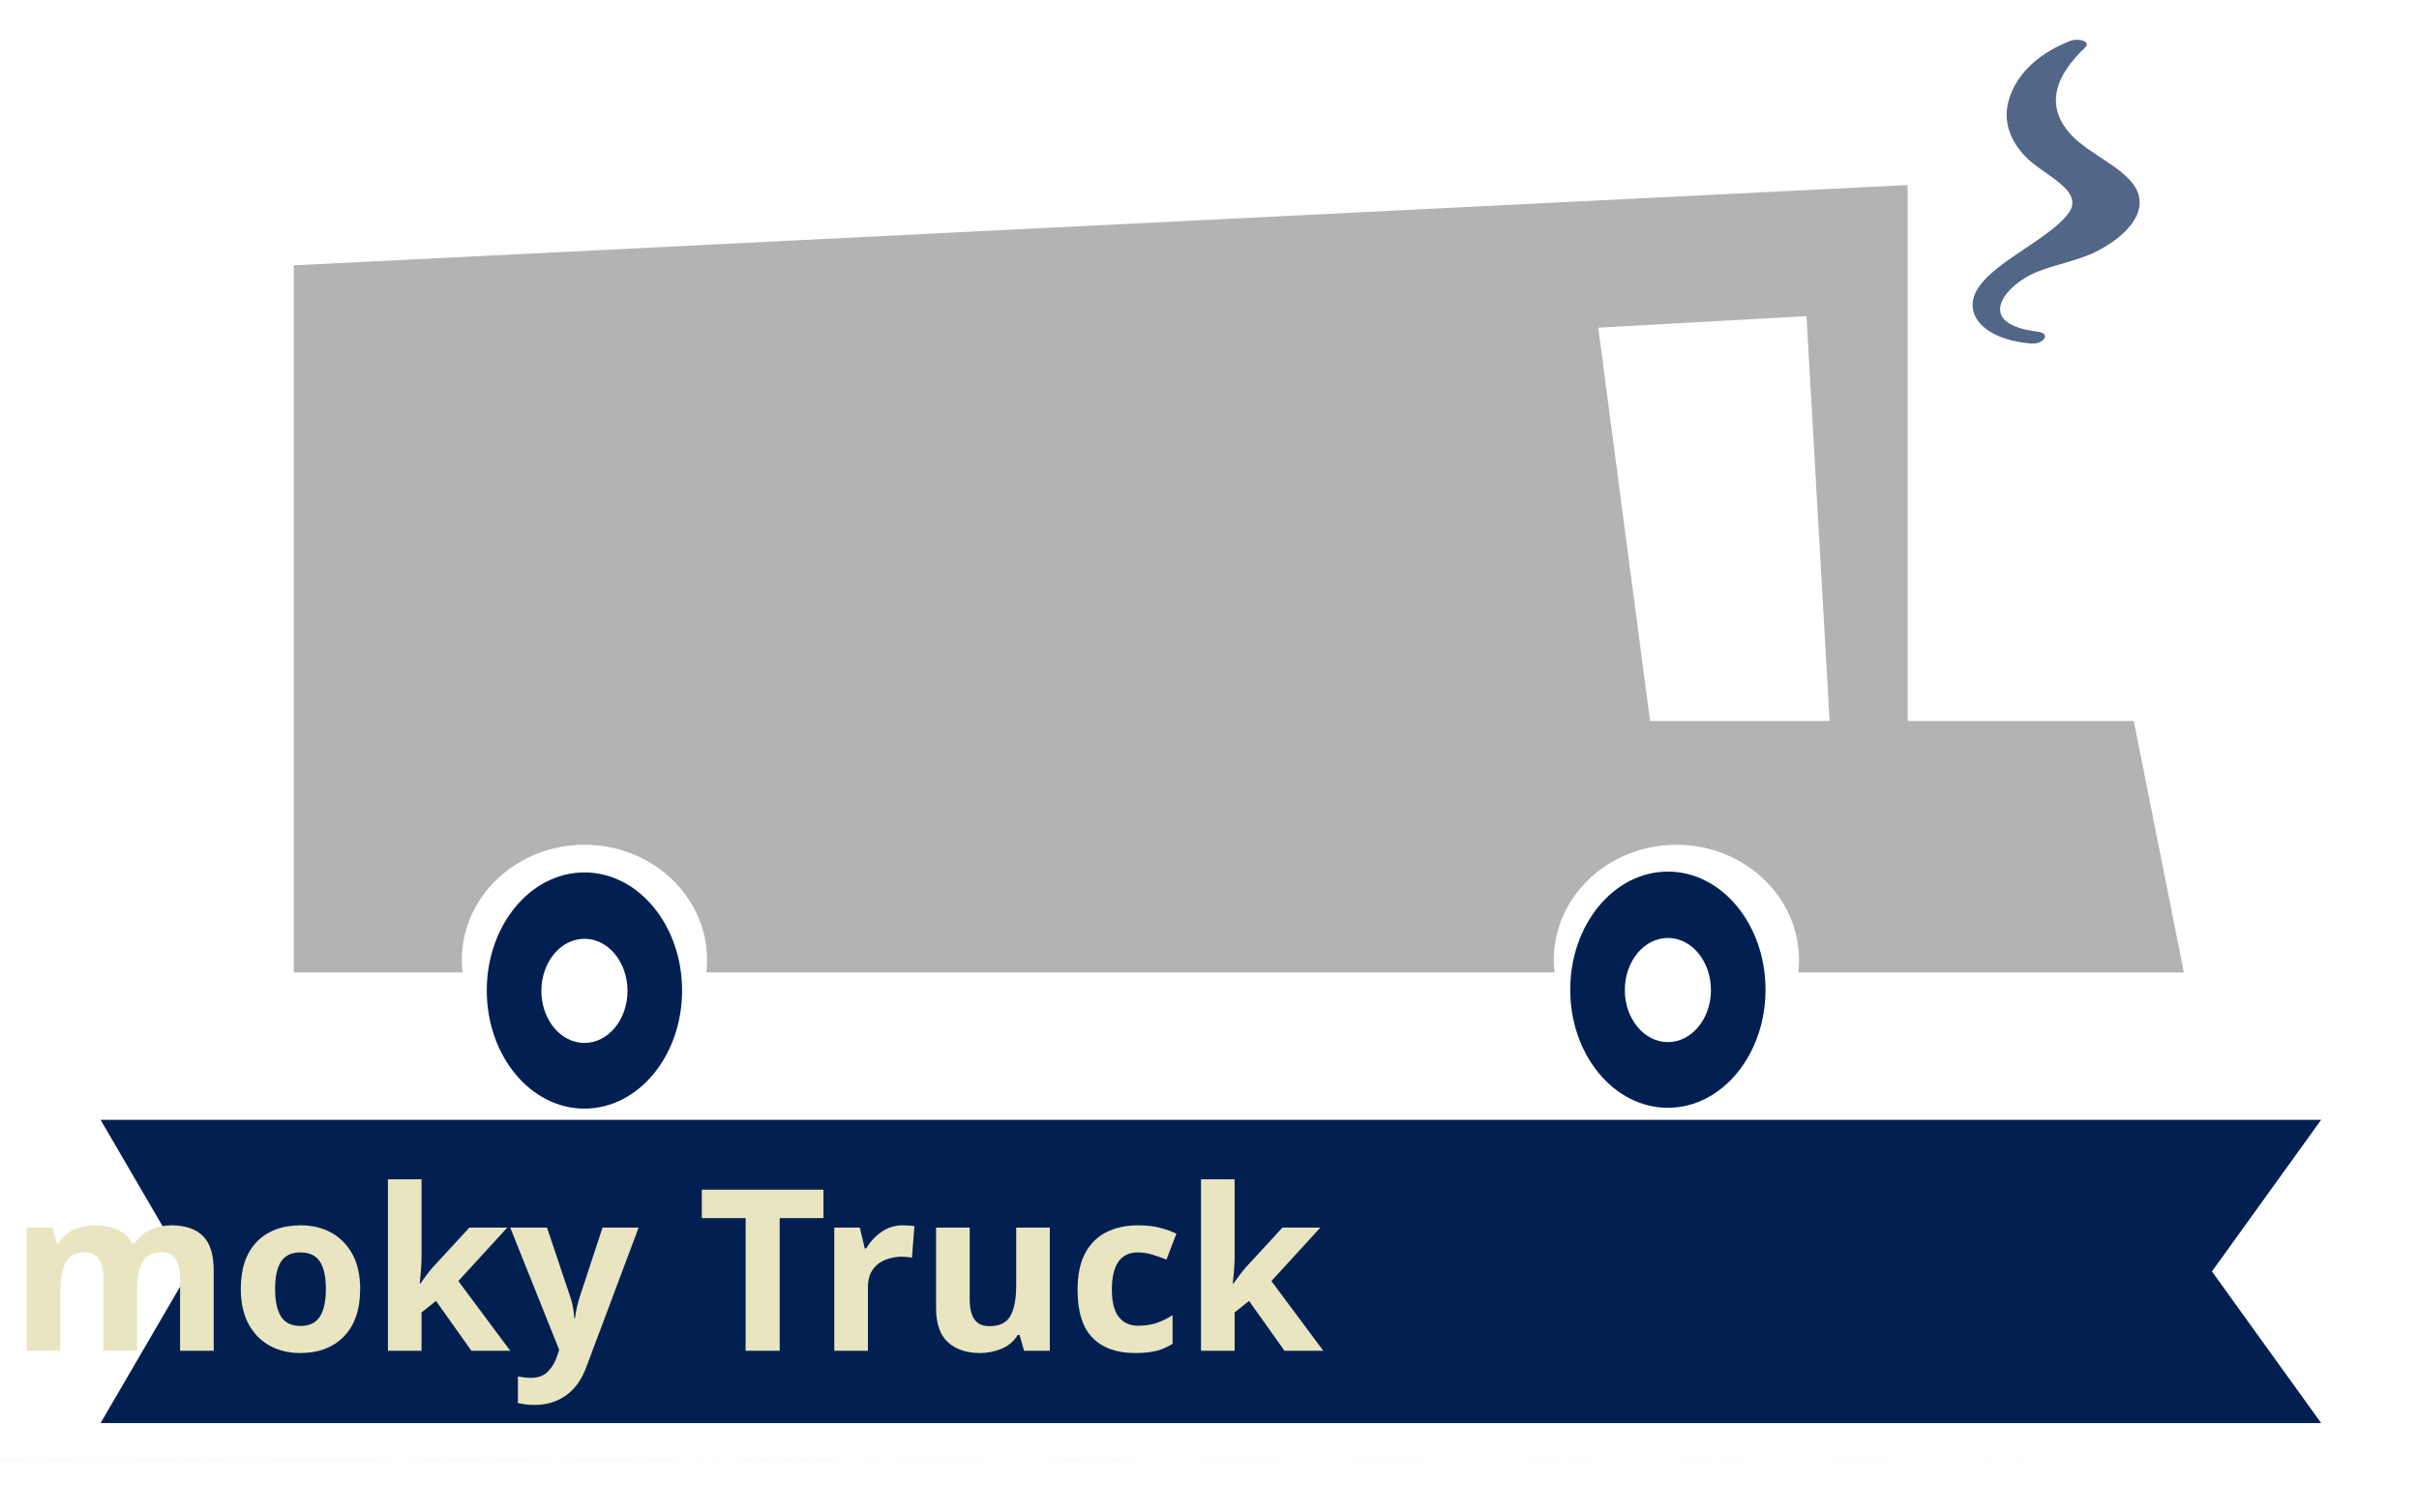
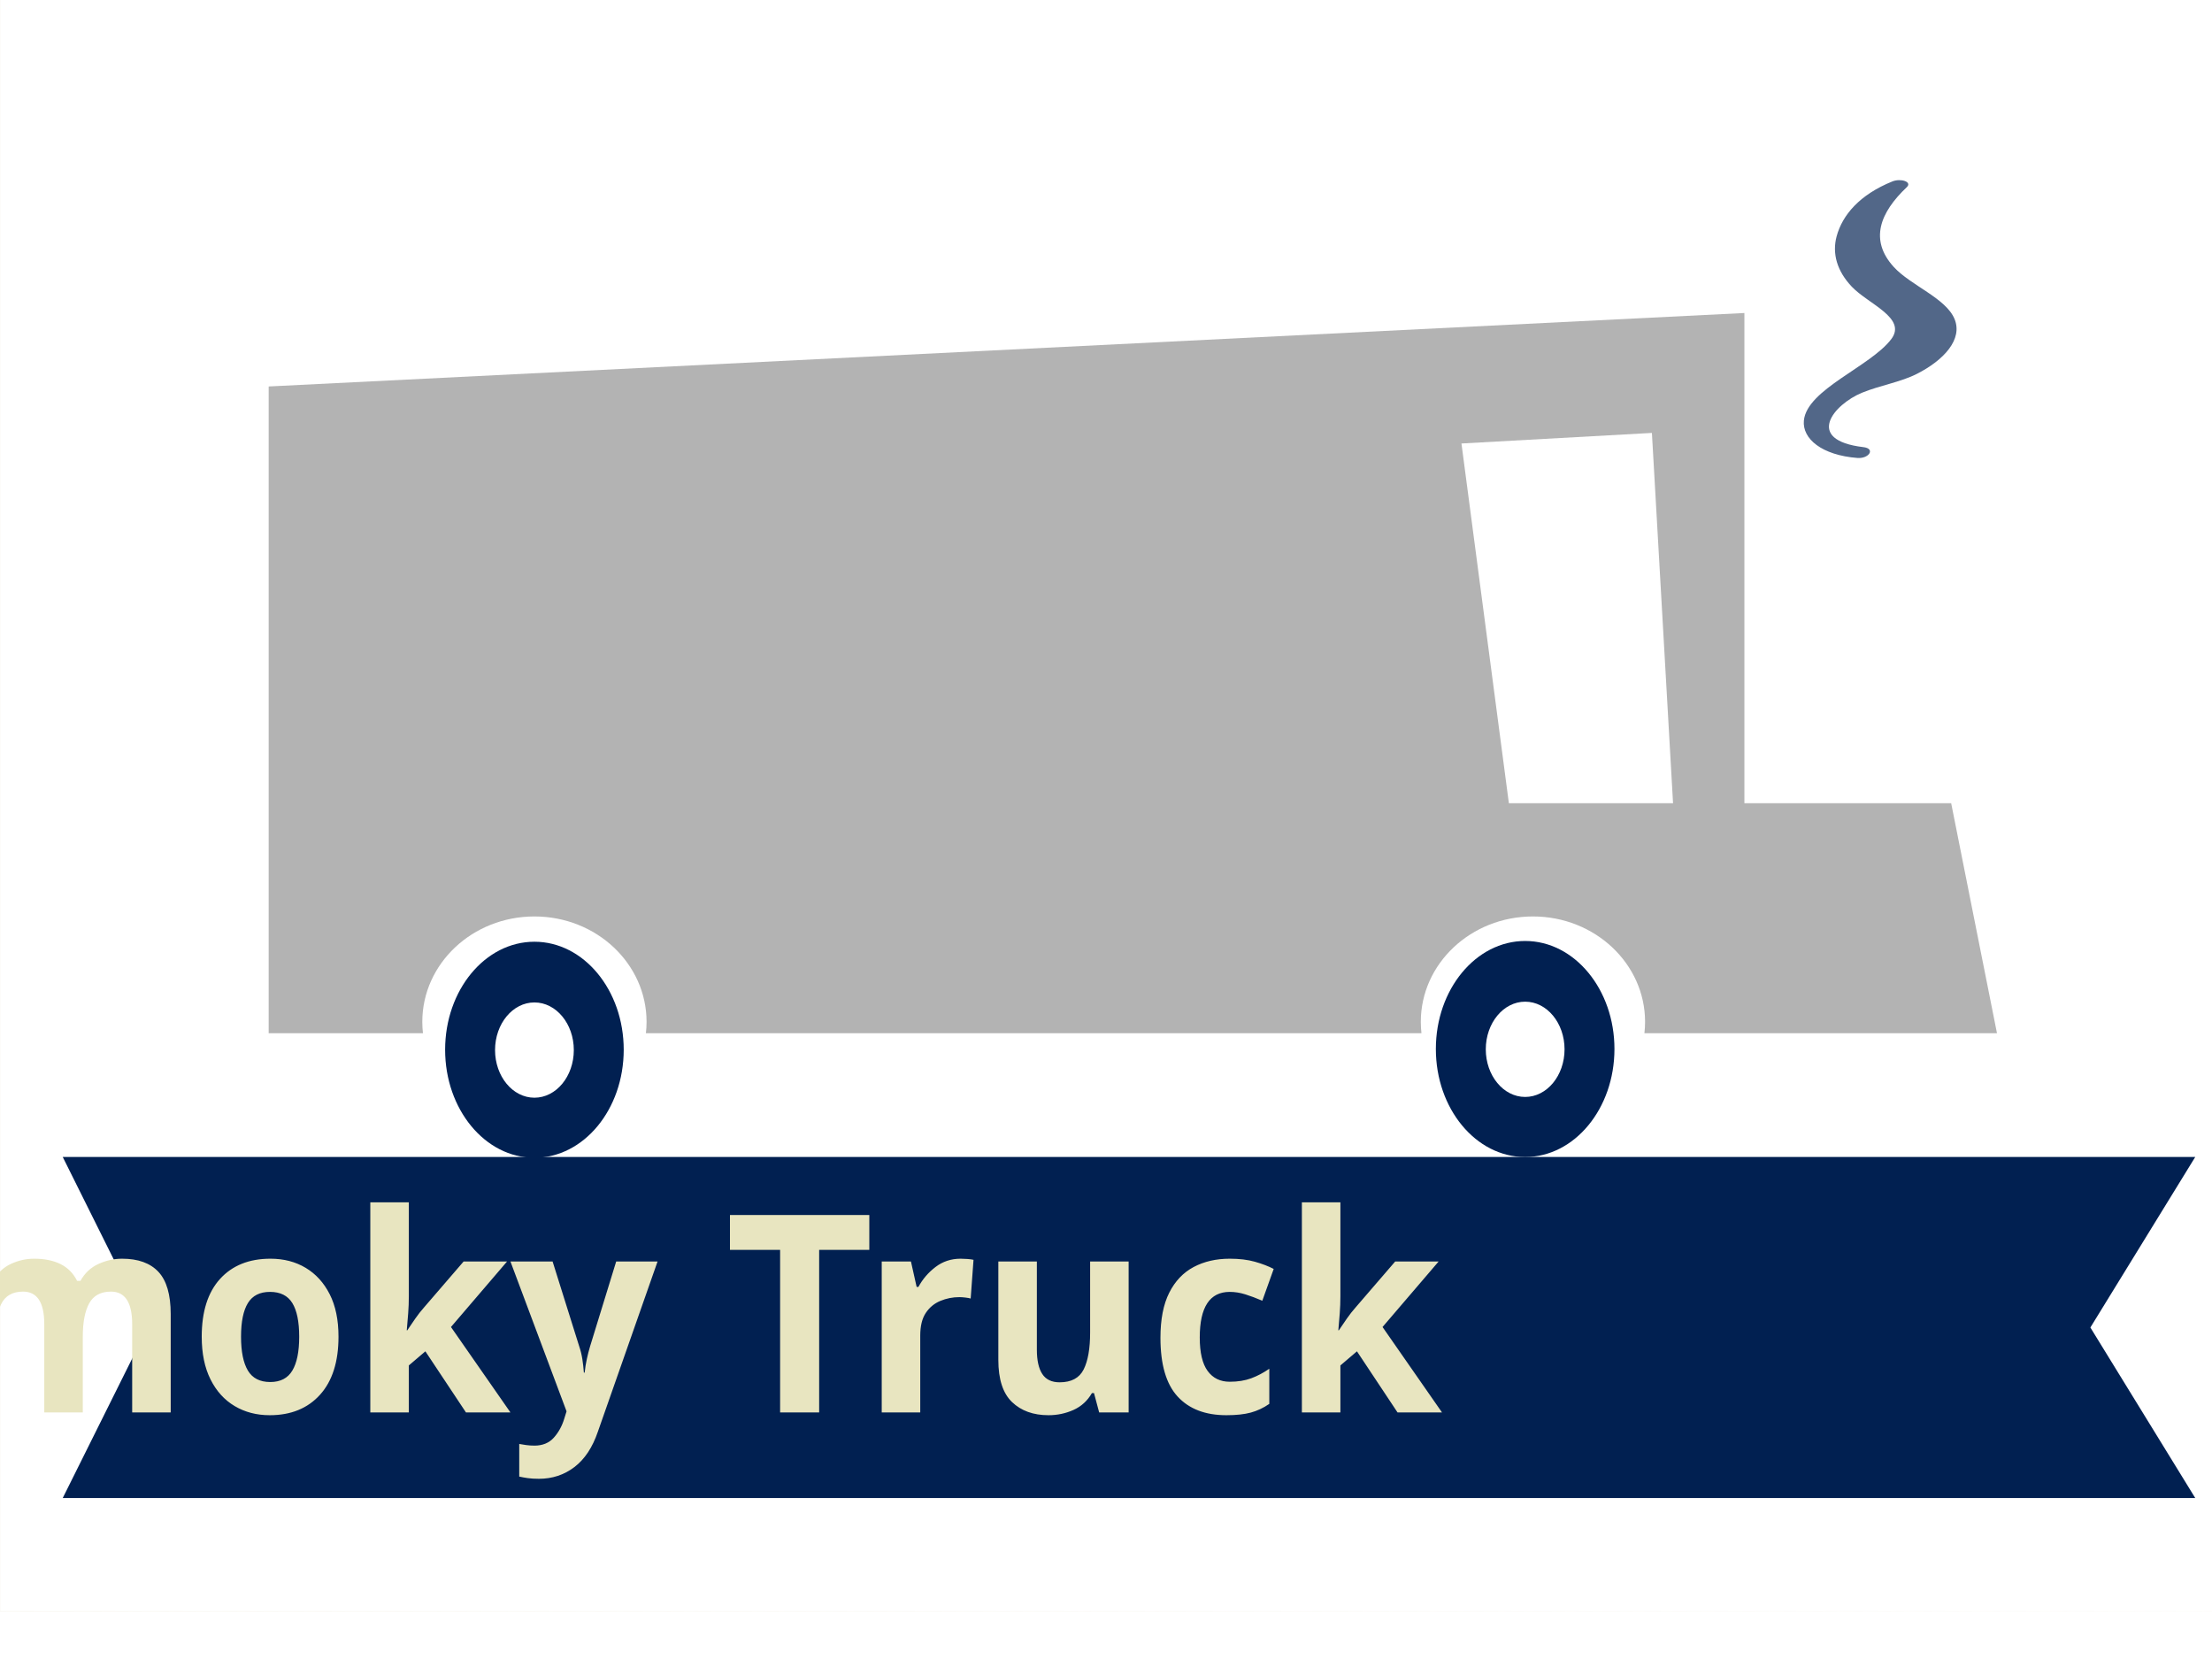
- <svg xmlns="http://www.w3.org/2000/svg" xmlns:xlink="http://www.w3.org/1999/xlink" id="svg3971" version="1.1" xml:space="preserve" width="400" height="250" viewBox="0 0 400 250">
+ <svg xmlns="http://www.w3.org/2000/svg" xmlns:xlink="http://www.w3.org/1999/xlink" id="svg3971" version="1.1" xml:space="preserve" width="400" height="300" viewBox="0 0 400 300">
  <defs id="defs3975">
    <marker orient="auto" refY="0" refX="0" id="Arrow2Lend" style="overflow:visible">
      <path id="path4492" style="fill:#8e0505;fill-opacity:1;fill-rule:evenodd;stroke:none;stroke-width:0.625;stroke-linejoin:round;stroke-opacity:1" d="M 8.719,4.034 -2.207,0.016 8.719,-4.002 c -1.745,2.372 -1.735,5.617 -6e-7,8.035 z" transform="matrix(-1.1,0,0,-1.1,-1.1,0)" />
    </marker>
    <linearGradient id="linearGradient5645">
      <stop style="stop-color:#f9f7f1;stop-opacity:1;" offset="0" id="stop5647" />
      <stop style="stop-color:#f9f7f1;stop-opacity:0;" offset="1" id="stop5649" />
    </linearGradient>
    <linearGradient xlink:href="#linearGradient5645" id="linearGradient5651" x1="-0.5" y1="2568.856" x2="5000.5" y2="2568.856" gradientUnits="userSpaceOnUse" />
    <clipPath clipPathUnits="userSpaceOnUse" id="clipPath3825">
      <path d="M 0,500 500,500 500,0 0,0 0,500 Z" id="path3827" />
    </clipPath>
    <marker orient="auto" refY="0" refX="0" id="Arrow2Lend-3" style="overflow:visible">
      <path id="path4492-6" style="fill:#8e0505;fill-opacity:1;fill-rule:evenodd;stroke:#000000;stroke-width:0.625;stroke-linejoin:round;stroke-opacity:1" d="M 8.719,4.034 -2.207,0.016 8.719,-4.002 c -1.745,2.372 -1.735,5.617 -6e-7,8.035 z" transform="matrix(-1.1,0,0,-1.1,-1.1,0)" />
    </marker>
    <marker orient="auto" refY="0" refX="0" id="Arrow2Lend-7" style="overflow:visible">
      <path id="path4492-5" style="fill:#8e0505;fill-opacity:1;fill-rule:evenodd;stroke:none;stroke-width:0.625;stroke-linejoin:round;stroke-opacity:1" d="M 8.719,4.034 -2.207,0.016 8.719,-4.002 c -1.745,2.372 -1.735,5.617 -6e-7,8.035 z" transform="matrix(-1.1,0,0,-1.1,-1.1,0)" />
    </marker>
    <marker orient="auto" refY="0" refX="0" id="Arrow2Lend-6" style="overflow:visible">
      <path id="path4492-9" style="fill:#8e0505;fill-opacity:1;fill-rule:evenodd;stroke:none;stroke-width:0.625;stroke-linejoin:round;stroke-opacity:1" d="M 8.719,4.034 -2.207,0.016 8.719,-4.002 c -1.745,2.372 -1.735,5.617 -6e-7,8.035 z" transform="matrix(-1.1,0,0,-1.1,-1.1,0)" />
    </marker>
    <clipPath clipPathUnits="userSpaceOnUse" id="clipPath7797">
      <path d="m 5854.74,5381.71 -0.01,0 c -42.49,0 -85,11.64 -122.52,34.89 l -288.6,143.62 0.98,0.94 1.68,3.11 0.11,0.49 c 1.6,-1.33 2.19,-3.06 2.21,-3.37 0.45,3.97 1.19,10.58 -4.04,13.31 -0.93,0.49 -2.09,0.88 -3.46,0.88 -1.96,0 -4.34,-0.78 -7.09,-3.14 l -2.13,-5.26 0.71,-1.04 c -0.05,-0.12 -0.1,-0.24 -0.14,-0.36 l -17.45,8.68 4.72,0.5 1.61,1.54 c 4.62,5.26 5.16,14.78 1.13,19.98 -1.89,2.45 -4.55,3.73 -7.41,3.73 -1.6,0 -3.26,-0.4 -4.87,-1.22 l -2.18,-9.39 c -0.28,0.35 -0.47,0.79 -0.64,0.79 -0.1,0 -0.19,-0.14 -0.28,-0.53 -0.76,-2.08 -2.69,-7.5 1.23,-12.07 l -4.12,2.05 c -1.15,3.89 -4.18,9.63 -9.23,11.31 -0.97,0.32 -1.93,0.48 -2.88,0.48 -2.26,0 -4.42,-0.89 -6.28,-2.63 l -885.91,440.86 -0.61,0.38 c -36.35,22.68 -63.81,53.11 -82.05,87.29 -18.26,34.18 -27.35,72.09 -27.36,109.98 0.01,37.89 9.1,75.8 27.36,109.98 18.24,34.18 45.7,64.61 82.05,87.29 l 0.62,0.38 621.58,309.33 c 0.81,-2.03 2.32,-3.75 4.42,-4.89 1.71,-0.93 3.65,-1.37 5.57,-1.37 3.19,0 6.33,1.23 8.36,3.53 2.13,2.44 3.43,6.69 0.68,11.42 l -1.3,0.13 151.26,75.27 c 2.81,-2.8 6.81,-4.62 11.27,-5.03 0.6,-0.05 1.18,-0.08 1.75,-0.08 3.76,0 6.82,1.17 8.77,3.39 2.47,2.81 2.61,6.78 0.44,10.12 l -4.21,0.57 382.48,190.34 c 1.84,-0.98 3.72,-1.63 5.39,-1.87 0.54,-0.07 1.05,-0.11 1.54,-0.11 3.32,0 5.28,1.62 6.21,2.68 l 0.02,0.02 c 1.03,1.18 2.32,3.38 1.76,6.71 l 14.7,7.31 -2.88,-8.78 c 1.07,-1.01 1.58,-2.03 2.24,-3.31 1.35,-2.67 3.84,-7.55 11.66,-7.55 0.38,0 0.77,0.01 1.18,0.03 l 3.66,1.47 1.92,1.85 c 5.87,6.68 2.23,13.52 0.48,16.82 -0.5,1 -1.17,2.2 -1.26,2.8 l -6.38,1.04 c 0.51,0.51 0.95,1.05 1.33,1.61 23.77,14.68 49.53,24.71 76.01,30.07 1.16,-0.64 2.38,-1.18 3.58,-1.54 1.37,-0.43 2.6,-0.6 3.68,-0.6 3.45,0 5.44,1.76 6.25,2.68 l -1.74,1.53 c 11.4,1.71 22.91,2.56 34.41,2.56 l 0.01,0 c 26.95,0 53.92,-4.68 79.61,-14.04 l -8.25,-2.27 -2.48,-3.86 c -3.65,-5.64 -7.92,-12.22 -8.17,-19.14 -19.74,6.21 -40.22,9.31 -60.71,9.31 -37.23,-0.01 -74.44,-10.24 -107.26,-30.73 l -0.62,-0.38 -37.35,-18.6 c 0.95,1.9 1.33,4.17 1.11,6.78 l -1.39,3.46 c -3.57,4.34 -7.43,5.32 -10.04,5.36 -0.07,0 -0.15,0 -0.22,0 -3.6,0 -7.08,-1.72 -9.83,-4.84 -3.95,-4.52 -6.43,-12.41 -3.22,-18.15 l 8.23,-0.25 -348.07,-173.21 c -0.44,0.3 -0.91,0.6 -1.43,0.88 l -7.72,-1.37 -3.62,-4.11 0,-1.75 -55.76,-27.75 1.12,4.66 c -1.24,3.55 -3.56,10.19 -9.44,11.53 -0.51,0.12 -1.16,0.22 -1.92,0.22 -1.89,0 -4.42,-0.62 -6.91,-3.11 l -0.8,-7.89 -0.38,1.38 -0.07,-8.57 4.16,-3.65 3.33,0 -523.05,-260.29 c 0.88,2.06 1.29,4.38 1.11,6.79 -0.34,4.52 -2.63,8.88 -6.24,11.89 l -8.07,0.01 c -9.68,-8.21 -7.2,-16.14 -5.29,-21.31 l -1.75,0.08 c -4.06,-1.96 -7.27,-6.81 -8.13,-11.58 l -200.66,-99.86 c -31.58,-19.87 -55.09,-46.08 -70.87,-75.59 -15.86,-29.69 -23.82,-62.76 -23.81,-95.85 -0.01,-33.09 7.95,-66.16 23.81,-95.85 15.78,-29.51 39.29,-55.73 70.87,-75.6 l 1231.66,-612.91 -6.68,-13.43 -7.95,-12.73 0,0 7.95,12.73 6.68,13.43 0.64,-0.32 0.62,-0.39 c 32.82,-20.49 70.03,-30.73 107.26,-30.73 37.23,0 74.43,10.24 107.26,30.73 l 0.62,0.39 1232.29,613.23 c 31.58,19.87 55.1,46.09 70.88,75.6 15.86,29.69 23.82,62.76 23.81,95.85 0.01,33.09 -7.95,66.16 -23.81,95.85 -15.78,29.51 -39.3,55.72 -70.87,75.59 L 6115.72,6936 c 0.18,0.47 0.39,0.98 0.66,1.52 l 0.02,0.05 0.01,0.02 -2.54,1.26 c 0.12,1.29 0.41,3.25 0.54,4.14 0.4,2.58 0.94,6.15 -2.62,8.36 l -6.83,-0.13 c -1.95,-1.31 -3.74,-3.46 -5.44,-5.84 -0.21,-0.31 -0.43,-0.61 -0.71,-0.97 l -136.2,67.79 -0.62,0.38 c -8.85,5.52 -18.02,10.3 -27.42,14.34 1.11,0.94 2.17,1.98 3.15,3.1 4.78,5.44 6.92,11.81 5.87,17.47 -0.62,3.46 -2.72,8.29 -9.13,11.73 14.76,-5.39 29.11,-12.32 42.79,-20.8 l 361.27,-179.78 c 0.04,-0.16 0.09,-0.32 0.13,-0.49 l 0.94,-0.05 869.99,-432.94 0.61,-0.38 c 36.35,-22.68 63.81,-53.11 82.05,-87.29 18.25,-34.18 27.35,-72.09 27.35,-109.98 0,-37.89 -9.1,-75.8 -27.35,-109.98 -18.24,-34.18 -45.7,-64.61 -82.05,-87.29 l -0.61,-0.38 -1232.33,-613.26 c -37.52,-23.25 -80.03,-34.89 -122.51,-34.89 m 1255.73,623.16 c -0.09,0 -0.18,0 -0.28,0 -2.41,-0.07 -6.04,-0.95 -9.51,-4.9 l -1.17,-1.48 0.93,-8.44 6.18,-5.43 8.84,0.58 5.46,6.22 -0.19,8.47 c -3.23,3.34 -6.64,4.98 -10.26,4.98 m 91.77,38.09 0,0 m -1758.75,-482.68 -0.87,0.44 1.37,3.4 c 0.6,-0.76 0.53,-1.88 -0.5,-3.84" id="path7799" />
    </clipPath>
    <clipPath clipPathUnits="userSpaceOnUse" id="clipPath7797-3">
      <path d="m 5854.74,5381.71 -0.01,0 c -42.49,0 -85,11.64 -122.52,34.89 l -288.6,143.62 0.98,0.94 1.68,3.11 0.11,0.49 c 1.6,-1.33 2.19,-3.06 2.21,-3.37 0.45,3.97 1.19,10.58 -4.04,13.31 -0.93,0.49 -2.09,0.88 -3.46,0.88 -1.96,0 -4.34,-0.78 -7.09,-3.14 l -2.13,-5.26 0.71,-1.04 c -0.05,-0.12 -0.1,-0.24 -0.14,-0.36 l -17.45,8.68 4.72,0.5 1.61,1.54 c 4.62,5.26 5.16,14.78 1.13,19.98 -1.89,2.45 -4.55,3.73 -7.41,3.73 -1.6,0 -3.26,-0.4 -4.87,-1.22 l -2.18,-9.39 c -0.28,0.35 -0.47,0.79 -0.64,0.79 -0.1,0 -0.19,-0.14 -0.28,-0.53 -0.76,-2.08 -2.69,-7.5 1.23,-12.07 l -4.12,2.05 c -1.15,3.89 -4.18,9.63 -9.23,11.31 -0.97,0.32 -1.93,0.48 -2.88,0.48 -2.26,0 -4.42,-0.89 -6.28,-2.63 l -885.91,440.86 -0.61,0.38 c -36.35,22.68 -63.81,53.11 -82.05,87.29 -18.26,34.18 -27.35,72.09 -27.36,109.98 0.01,37.89 9.1,75.8 27.36,109.98 18.24,34.18 45.7,64.61 82.05,87.29 l 0.62,0.38 621.58,309.33 c 0.81,-2.03 2.32,-3.75 4.42,-4.89 1.71,-0.93 3.65,-1.37 5.57,-1.37 3.19,0 6.33,1.23 8.36,3.53 2.13,2.44 3.43,6.69 0.68,11.42 l -1.3,0.13 151.26,75.27 c 2.81,-2.8 6.81,-4.62 11.27,-5.03 0.6,-0.05 1.18,-0.08 1.75,-0.08 3.76,0 6.82,1.17 8.77,3.39 2.47,2.81 2.61,6.78 0.44,10.12 l -4.21,0.57 382.48,190.34 c 1.84,-0.98 3.72,-1.63 5.39,-1.87 0.54,-0.07 1.05,-0.11 1.54,-0.11 3.32,0 5.28,1.62 6.21,2.68 l 0.02,0.02 c 1.03,1.18 2.32,3.38 1.76,6.71 l 14.7,7.31 -2.88,-8.78 c 1.07,-1.01 1.58,-2.03 2.24,-3.31 1.35,-2.67 3.84,-7.55 11.66,-7.55 0.38,0 0.77,0.01 1.18,0.03 l 3.66,1.47 1.92,1.85 c 5.87,6.68 2.23,13.52 0.48,16.82 -0.5,1 -1.17,2.2 -1.26,2.8 l -6.38,1.04 c 0.51,0.51 0.95,1.05 1.33,1.61 23.77,14.68 49.53,24.71 76.01,30.07 1.16,-0.64 2.38,-1.18 3.58,-1.54 1.37,-0.43 2.6,-0.6 3.68,-0.6 3.45,0 5.44,1.76 6.25,2.68 l -1.74,1.53 c 11.4,1.71 22.91,2.56 34.41,2.56 l 0.01,0 c 26.95,0 53.92,-4.68 79.61,-14.04 l -8.25,-2.27 -2.48,-3.86 c -3.65,-5.64 -7.92,-12.22 -8.17,-19.14 -19.74,6.21 -40.22,9.31 -60.71,9.31 -37.23,-0.01 -74.44,-10.24 -107.26,-30.73 l -0.62,-0.38 -37.35,-18.6 c 0.95,1.9 1.33,4.17 1.11,6.78 l -1.39,3.46 c -3.57,4.34 -7.43,5.32 -10.04,5.36 -0.07,0 -0.15,0 -0.22,0 -3.6,0 -7.08,-1.72 -9.83,-4.84 -3.95,-4.52 -6.43,-12.41 -3.22,-18.15 l 8.23,-0.25 -348.07,-173.21 c -0.44,0.3 -0.91,0.6 -1.43,0.88 l -7.72,-1.37 -3.62,-4.11 0,-1.75 -55.76,-27.75 1.12,4.66 c -1.24,3.55 -3.56,10.19 -9.44,11.53 -0.51,0.12 -1.16,0.22 -1.92,0.22 -1.89,0 -4.42,-0.62 -6.91,-3.11 l -0.8,-7.89 -0.38,1.38 -0.07,-8.57 4.16,-3.65 3.33,0 -523.05,-260.29 c 0.88,2.06 1.29,4.38 1.11,6.79 -0.34,4.52 -2.63,8.88 -6.24,11.89 l -8.07,0.01 c -9.68,-8.21 -7.2,-16.14 -5.29,-21.31 l -1.75,0.08 c -4.06,-1.96 -7.27,-6.81 -8.13,-11.58 l -200.66,-99.86 c -31.58,-19.87 -55.09,-46.08 -70.87,-75.59 -15.86,-29.69 -23.82,-62.76 -23.81,-95.85 -0.01,-33.09 7.95,-66.16 23.81,-95.85 15.78,-29.51 39.29,-55.73 70.87,-75.6 l 1231.66,-612.91 -6.68,-13.43 -7.95,-12.73 0,0 7.95,12.73 6.68,13.43 0.64,-0.32 0.62,-0.39 c 32.82,-20.49 70.03,-30.73 107.26,-30.73 37.23,0 74.43,10.24 107.26,30.73 l 0.62,0.39 1232.29,613.23 c 31.58,19.87 55.1,46.09 70.88,75.6 15.86,29.69 23.82,62.76 23.81,95.85 0.01,33.09 -7.95,66.16 -23.81,95.85 -15.78,29.51 -39.3,55.72 -70.87,75.59 L 6115.72,6936 c 0.18,0.47 0.39,0.98 0.66,1.52 l 0.02,0.05 0.01,0.02 -2.54,1.26 c 0.12,1.29 0.41,3.25 0.54,4.14 0.4,2.58 0.94,6.15 -2.62,8.36 l -6.83,-0.13 c -1.95,-1.31 -3.74,-3.46 -5.44,-5.84 -0.21,-0.31 -0.43,-0.61 -0.71,-0.97 l -136.2,67.79 -0.62,0.38 c -8.85,5.52 -18.02,10.3 -27.42,14.34 1.11,0.94 2.17,1.98 3.15,3.1 4.78,5.44 6.92,11.81 5.87,17.47 -0.62,3.46 -2.72,8.29 -9.13,11.73 14.76,-5.39 29.11,-12.32 42.79,-20.8 l 361.27,-179.78 c 0.04,-0.16 0.09,-0.32 0.13,-0.49 l 0.94,-0.05 869.99,-432.94 0.61,-0.38 c 36.35,-22.68 63.81,-53.11 82.05,-87.29 18.25,-34.18 27.35,-72.09 27.35,-109.98 0,-37.89 -9.1,-75.8 -27.35,-109.98 -18.24,-34.18 -45.7,-64.61 -82.05,-87.29 l -0.61,-0.38 -1232.33,-613.26 c -37.52,-23.25 -80.03,-34.89 -122.51,-34.89 m 1255.73,623.16 c -0.09,0 -0.18,0 -0.28,0 -2.41,-0.07 -6.04,-0.95 -9.51,-4.9 l -1.17,-1.48 0.93,-8.44 6.18,-5.43 8.84,0.58 5.46,6.22 -0.19,8.47 c -3.23,3.34 -6.64,4.98 -10.26,4.98 m 91.77,38.09 0,0 m -1758.75,-482.68 -0.87,0.44 1.37,3.4 c 0.6,-0.76 0.53,-1.88 -0.5,-3.84" id="path7799-6" />
    </clipPath>
  </defs>
-   <g id="g3979" transform="matrix(1.25,0,0,-1.25,0,250)">
+   <g id="g3979" transform="matrix(1.25,0,0,-1.25,0,300)">
    <g id="g3981" transform="scale(0.1,0.1)" style="display:inline">
      <path d="m 0,68.856 5000,0 0,5000 -5000,0 L 0,68.856 Z" style="fill:none;fill-opacity:0;fill-rule:nonzero;stroke:url(#linearGradient5651);stroke-opacity:1" id="path3983" />
      <flowRoot xml:space="preserve" id="flowRoot6748" style="font-style:normal;font-weight:normal;font-size:40px;line-height:125%;font-family:sans-serif;letter-spacing:0px;word-spacing:0px;fill:#000000;fill-opacity:1;stroke:none;stroke-width:1px;stroke-linecap:butt;stroke-linejoin:miter;stroke-opacity:1">
        <flowRegion id="flowRegion6750">
          <rect id="rect6752" width="510.085" height="498.176" x="63.513" y="-129.932" />
        </flowRegion>
        <flowPara id="flowPara6754" />
      </flowRoot>
      <flowRoot xml:space="preserve" id="flowRoot6756" style="font-style:normal;font-weight:normal;font-size:40px;line-height:125%;font-family:sans-serif;letter-spacing:0px;word-spacing:0px;fill:#000000;fill-opacity:1;stroke:none;stroke-width:1px;stroke-linecap:butt;stroke-linejoin:miter;stroke-opacity:1">
        <flowRegion id="flowRegion6758">
          <rect id="rect6760" width="55.573" height="117.101" x="-7.939" y="-282.759" />
        </flowRegion>
        <flowPara id="flowPara6762" />
      </flowRoot>
-       <path d="m 2389.742,1581.717 30.581,-535.716 -237.504,0 -68.596,520.426 z M 2217.616,882.209 c 89.608,0 162.24,-68.307 162.24,-152.55 0,-5.533 -0.348,-10.99 -0.978,-16.39 l 510.069,0 -66.268,332.731 -299.138,0 0,709.181 -2134.859,-106.26 0,-935.652 223.179,0 c -0.602,5.4 -0.949,10.857 -0.949,16.39 0,84.243 72.604,152.55 162.212,152.55 89.598,0 162.231,-68.307 162.231,-152.55 0,-5.533 -0.339,-10.99 -0.978,-16.39 l 1121.977,0 c -0.602,5.4 -0.941,10.857 -0.941,16.39 0,84.243 72.604,152.55 162.203,152.55" style="display:inline;fill:#b3b3b3;fill-opacity:1;fill-rule:nonzero;stroke:none" id="path3579-8-1-1-8" />
-       <path d="m 773.124,620.005 c -31.452,0 -56.954,30.865 -56.954,68.903 0,38.062 25.502,68.911 56.954,68.911 31.471,0 56.981,-30.849 56.981,-68.911 0,-38.038 -25.511,-68.903 -56.981,-68.903 z m 0,225.635 c -71.345,0 -129.191,-69.973 -129.191,-156.262 0,-86.305 57.846,-156.278 129.191,-156.278 71.344,0 129.181,69.973 129.181,156.278 0,86.289 -57.837,156.262 -129.181,156.262" style="display:inline;fill:#012051;fill-opacity:1;fill-rule:nonzero;stroke:none" id="path3581-5-9-2-7" />
-       <path id="path6036-7-9" style="display:inline;opacity:0.68;fill:#012051;fill-opacity:1;fill-rule:nonzero;stroke:none" d="m 2687.07,1545.486 c -51.622,3.997 -79.945,27.811 -77.484,54.055 4.231,45.03 96.232,78.137 126.335,117.729 23.329,30.684 -32.949,50.68 -56.924,75.898 -21.536,22.655 -28.793,48.19 -21.992,73.128 8.329,30.544 33.033,60.009 80.641,79.25 11.961,4.839 29.046,-0.516 20.859,-8.273 -38.757,-36.711 -54.493,-76.37 -18.923,-115.409 24.59,-26.976 75.526,-45.05 88.013,-75.462 11.982,-29.148 -15.02,-59.204 -54.642,-79.317 -23.323,-11.849 -53.725,-16.76 -79.12,-27.168 -41.15,-16.871 -84.27,-68.533 1.94,-78.786 17.783,-2.105 7.974,-16.937 -8.703,-15.645 l 0,0" />
-       <path d="m 2206.376,621.099 c -31.451,0 -56.954,30.865 -56.954,68.903 0,38.063 25.502,68.911 56.954,68.911 31.47,0 56.981,-30.848 56.981,-68.911 0,-38.038 -25.511,-68.903 -56.981,-68.903 z m 0,225.635 c -71.345,0 -129.191,-69.973 -129.191,-156.261 0,-86.305 57.846,-156.278 129.191,-156.278 71.344,0 129.181,69.973 129.181,156.278 0,86.289 -57.837,156.261 -129.181,156.261" style="display:inline;fill:#012051;fill-opacity:1;fill-rule:nonzero;stroke:none" id="path3581-5-9-2-7-7" />
-       <path id="path4469" style="fill:#012051;fill-opacity:1;fill-rule:nonzero;stroke:none" d="m 3070.578,117.029 -2937.548,0 116.956,200.639 -116.956,200.639 2937.548,0 -144.485,-200.639 144.485,-200.639" />
-       <text style="font-variant:normal;font-weight:normal;font-size:837.654px;font-family:HVDComicSerifPro;-inkscape-font-specification:HVDComicSerifPro;text-align:center;writing-mode:lr-tb;text-anchor:middle;display:inline;fill:#e8e5c0;fill-opacity:1;fill-rule:nonzero;stroke:none" id="text6646-6-1" x="1561.276" y="-212.692" transform="scale(1,-1)">
-         <tspan x="1561.276" y="-212.692" style="font-style:normal;font-variant:normal;font-weight:bold;font-stretch:normal;font-size:298.525px;font-family:HVDComicSerifPro;-inkscape-font-specification:'HVDComicSerifPro Bold';text-align:center;text-anchor:middle" id="tspan7548-0-0">Smoky Truck</tspan>
+       <path d="m 2389.742,1773.717 30.581,-535.716 -237.504,0 -68.596,520.426 z m -172.125,-699.508 c 89.608,0 162.24,-68.307 162.24,-152.55 0,-5.533 -0.348,-10.99 -0.978,-16.39 l 510.069,0 -66.268,332.731 -299.138,0 0,709.181 -2134.859,-106.26 0,-935.652 223.179,0 c -0.602,5.4 -0.949,10.857 -0.949,16.39 0,84.243 72.604,152.55 162.212,152.55 89.598,0 162.231,-68.307 162.231,-152.55 0,-5.533 -0.339,-10.99 -0.978,-16.39 l 1121.977,0 c -0.602,5.4 -0.941,10.857 -0.941,16.39 0,84.243 72.604,152.55 162.203,152.55" style="display:inline;fill:#b3b3b3;fill-opacity:1;fill-rule:nonzero;stroke:none" id="path3579-8-1-1-8" />
+       <path d="m 773.124,812.005 c -31.452,0 -56.954,30.865 -56.954,68.903 0,38.062 25.502,68.911 56.954,68.911 31.471,0 56.981,-30.849 56.981,-68.911 0,-38.038 -25.511,-68.903 -56.981,-68.903 z m 0,225.635 c -71.345,0 -129.191,-69.973 -129.191,-156.262 0,-86.305 57.846,-156.278 129.191,-156.278 71.344,0 129.181,69.973 129.181,156.278 0,86.289 -57.837,156.262 -129.181,156.262" style="display:inline;fill:#012051;fill-opacity:1;fill-rule:nonzero;stroke:none" id="path3581-5-9-2-7" />
+       <path id="path6036-7-9" style="display:inline;opacity:0.68;fill:#012051;fill-opacity:1;fill-rule:nonzero;stroke:none" d="m 2687.07,1737.486 c -51.622,3.997 -79.945,27.811 -77.484,54.055 4.231,45.03 96.232,78.137 126.335,117.729 23.329,30.684 -32.949,50.68 -56.924,75.898 -21.536,22.655 -28.793,48.19 -21.992,73.128 8.329,30.544 33.033,60.009 80.641,79.25 11.961,4.839 29.046,-0.516 20.859,-8.273 -38.757,-36.711 -54.493,-76.37 -18.923,-115.409 24.59,-26.976 75.526,-45.05 88.013,-75.462 11.982,-29.148 -15.02,-59.204 -54.642,-79.317 -23.323,-11.849 -53.725,-16.76 -79.12,-27.168 -41.15,-16.871 -84.27,-68.533 1.94,-78.786 17.783,-2.105 7.974,-16.937 -8.703,-15.645 l 0,0" />
+       <path d="m 2206.376,813.099 c -31.451,0 -56.954,30.865 -56.954,68.903 0,38.063 25.502,68.911 56.954,68.911 31.47,0 56.981,-30.848 56.981,-68.911 0,-38.038 -25.511,-68.903 -56.981,-68.903 z m 0,225.635 c -71.345,0 -129.191,-69.973 -129.191,-156.261 0,-86.305 57.846,-156.278 129.191,-156.278 71.344,0 129.181,69.973 129.181,156.278 0,86.289 -57.837,156.261 -129.181,156.261" style="display:inline;fill:#012051;fill-opacity:1;fill-rule:nonzero;stroke:none" id="path3581-5-9-2-7-7" />
+       <path id="path4469" style="fill:#012051;fill-opacity:1;fill-rule:nonzero;stroke:none" d="m 3175.797,232.833 -3085.061,0 122.829,246.737 -122.829,246.737 3085.061,0 -151.74,-246.737 151.74,-246.737" />
+       <text style="font-variant:normal;font-weight:normal;font-size:810.014px;font-family:HVDComicSerifPro;-inkscape-font-specification:HVDComicSerifPro;text-align:center;writing-mode:lr-tb;text-anchor:middle;display:inline;fill:#e8e5c0;fill-opacity:1;fill-rule:nonzero;stroke:none" id="text6646-6-1" x="1661.46" y="-344.923" transform="scale(0.967004,-1.034122)">
+         <tspan x="1661.46" y="-344.923" style="font-style:normal;font-variant:normal;font-weight:bold;font-stretch:normal;font-size:386.802px;font-family:HVDComicSerifPro;-inkscape-font-specification:'HVDComicSerifPro Bold';text-align:center;text-anchor:middle" id="tspan7548-0-0">Smoky Truck</tspan>
      </text>
    </g>
  </g>
</svg>
